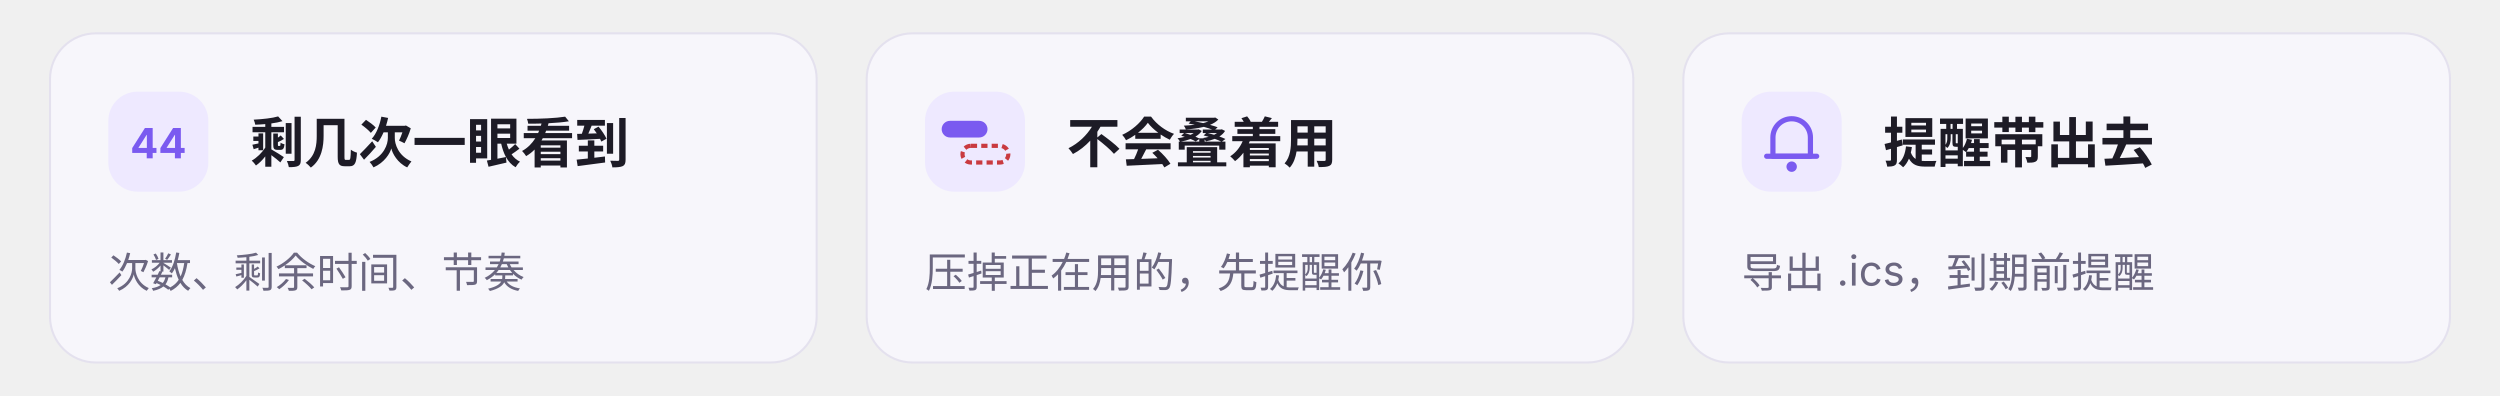
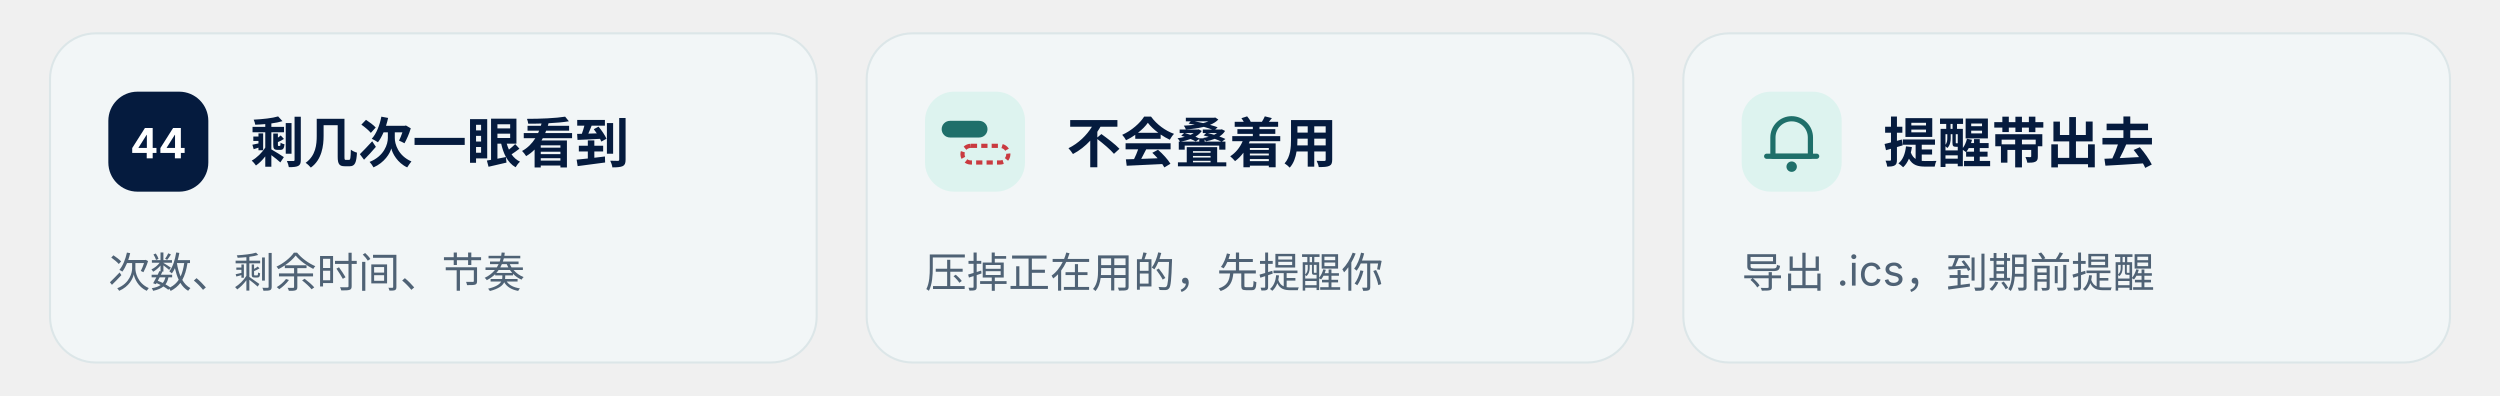
<svg xmlns="http://www.w3.org/2000/svg" width="1200" height="190" viewBox="0 0 1200 190" role="img" aria-labelledby="t d">
  <g font-family="-apple-system, BlinkMacSystemFont, 'Segoe UI', 'PingFang SC', 'Hiragino Sans', sans-serif">
-     <rect x="24" y="16" width="368" height="158" rx="22" fill="#F7F6FB" stroke="#E4E1EE" />
-     <rect x="52" y="44" width="48" height="48" rx="14" fill="#EEE9FF" />
-     <text x="76" y="76" font-size="20" font-weight="700" text-anchor="middle" fill="#7A5AF0" font-family="-apple-system, BlinkMacSystemFont, 'Segoe UI', 'PingFang SC', 'Hiragino Sans', sans-serif">44</text>
-     <text x="120" y="78" font-size="26" font-weight="700" fill="#1D1B26">剩几次一眼看到</text>
-     <text x="52" y="138" font-size="20" fill="#6B6780">次数、剩余时间、节奏</text>
-     <rect x="416" y="16" width="368" height="158" rx="22" fill="#F7F6FB" stroke="#E4E1EE" />
-     <rect x="444" y="44" width="48" height="48" rx="14" fill="#EEE9FF" />
-     <rect x="452" y="58" width="22" height="8" rx="4" fill="#7A5AF0" />
+     <rect x="24" y="16" width="368" height="158" rx="22" fill="#F2F6F7" stroke="#DCE6E8" />
+     <rect x="52" y="44" width="48" height="48" rx="14" fill="#051B3E" />
+     <text x="76" y="76" font-size="20" font-weight="700" text-anchor="middle" fill="#FFFFFF" font-family="-apple-system, BlinkMacSystemFont, 'Segoe UI', 'PingFang SC', 'Hiragino Sans', sans-serif">44</text>
+     <text x="120" y="78" font-size="26" font-weight="700" fill="#051B3E">剩几次一眼看到</text>
+     <text x="52" y="138" font-size="20" fill="#4F6275">次数、剩余时间、节奏</text>
+     <rect x="416" y="16" width="368" height="158" rx="22" fill="#F2F6F7" stroke="#DCE6E8" />
+     <rect x="444" y="44" width="48" height="48" rx="14" fill="#DDF3EF" />
+     <rect x="452" y="58" width="22" height="8" rx="4" fill="#1F6F6A" />
    <rect x="462" y="70" width="22" height="8" rx="4" fill="none" stroke="#C93A40" stroke-width="2" stroke-dasharray="3 2" />
-     <text x="512" y="78" font-size="26" font-weight="700" fill="#1D1B26">不会叠着用</text>
-     <text x="444" y="138" font-size="20" fill="#6B6780">压掉正在用的，先提醒你</text>
-     <rect x="808" y="16" width="368" height="158" rx="22" fill="#F7F6FB" stroke="#E4E1EE" />
-     <rect x="836" y="44" width="48" height="48" rx="14" fill="#EEE9FF" />
-     <path d="M851 75 V66 a9 9 0 0 1 18 0 V75 Z" fill="none" stroke="#7A5AF0" stroke-width="2.5" stroke-linejoin="round" />
-     <path d="M848 75 H872" stroke="#7A5AF0" stroke-width="2.5" stroke-linecap="round" />
-     <circle cx="860" cy="80" r="2.5" fill="#7A5AF0" />
-     <text x="904" y="78" font-size="26" font-weight="700" fill="#1D1B26">提醒带出去</text>
-     <text x="836" y="138" font-size="20" fill="#6B6780">导出 .ics，到期前提醒</text>
+     <text x="512" y="78" font-size="26" font-weight="700" fill="#051B3E">不会叠着用</text>
+     <text x="444" y="138" font-size="20" fill="#4F6275">压掉正在用的，先提醒你</text>
+     <rect x="808" y="16" width="368" height="158" rx="22" fill="#F2F6F7" stroke="#DCE6E8" />
+     <rect x="836" y="44" width="48" height="48" rx="14" fill="#DDF3EF" />
+     <path d="M851 75 V66 a9 9 0 0 1 18 0 V75 Z" fill="none" stroke="#1F6F6A" stroke-width="2.5" stroke-linejoin="round" />
+     <path d="M848 75 H872" stroke="#1F6F6A" stroke-width="2.5" stroke-linecap="round" />
+     <circle cx="860" cy="80" r="2.5" fill="#1F6F6A" />
+     <text x="904" y="78" font-size="26" font-weight="700" fill="#051B3E">提醒带出去</text>
+     <text x="836" y="138" font-size="20" fill="#4F6275">导出 .ics，到期前提醒</text>
  </g>
</svg>
